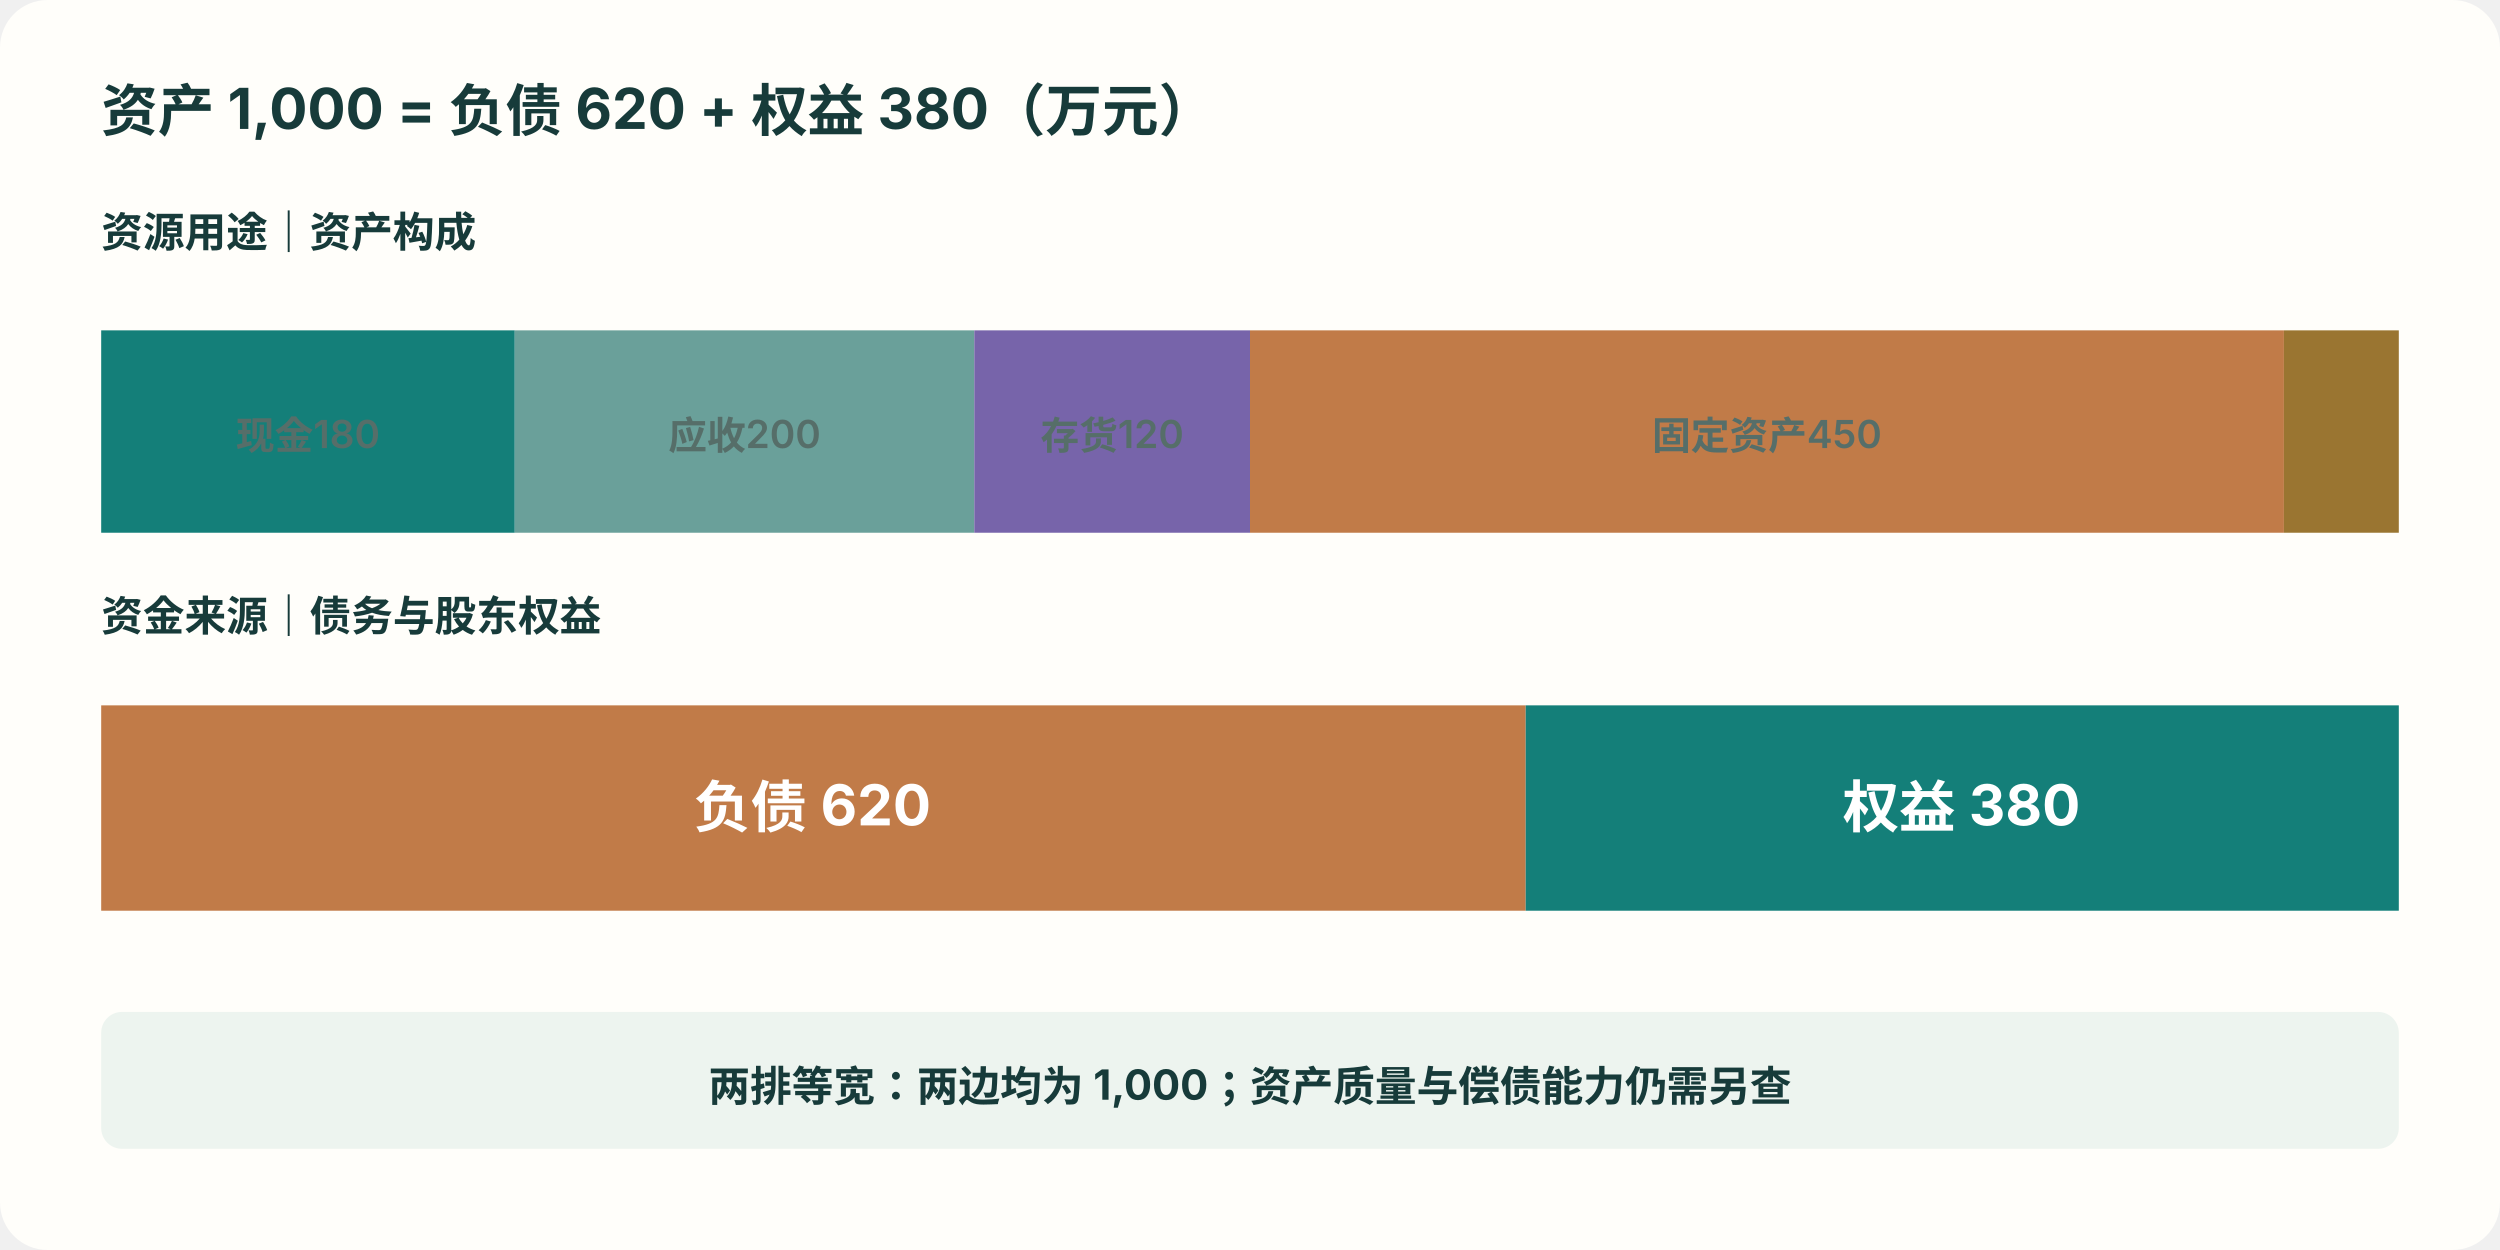
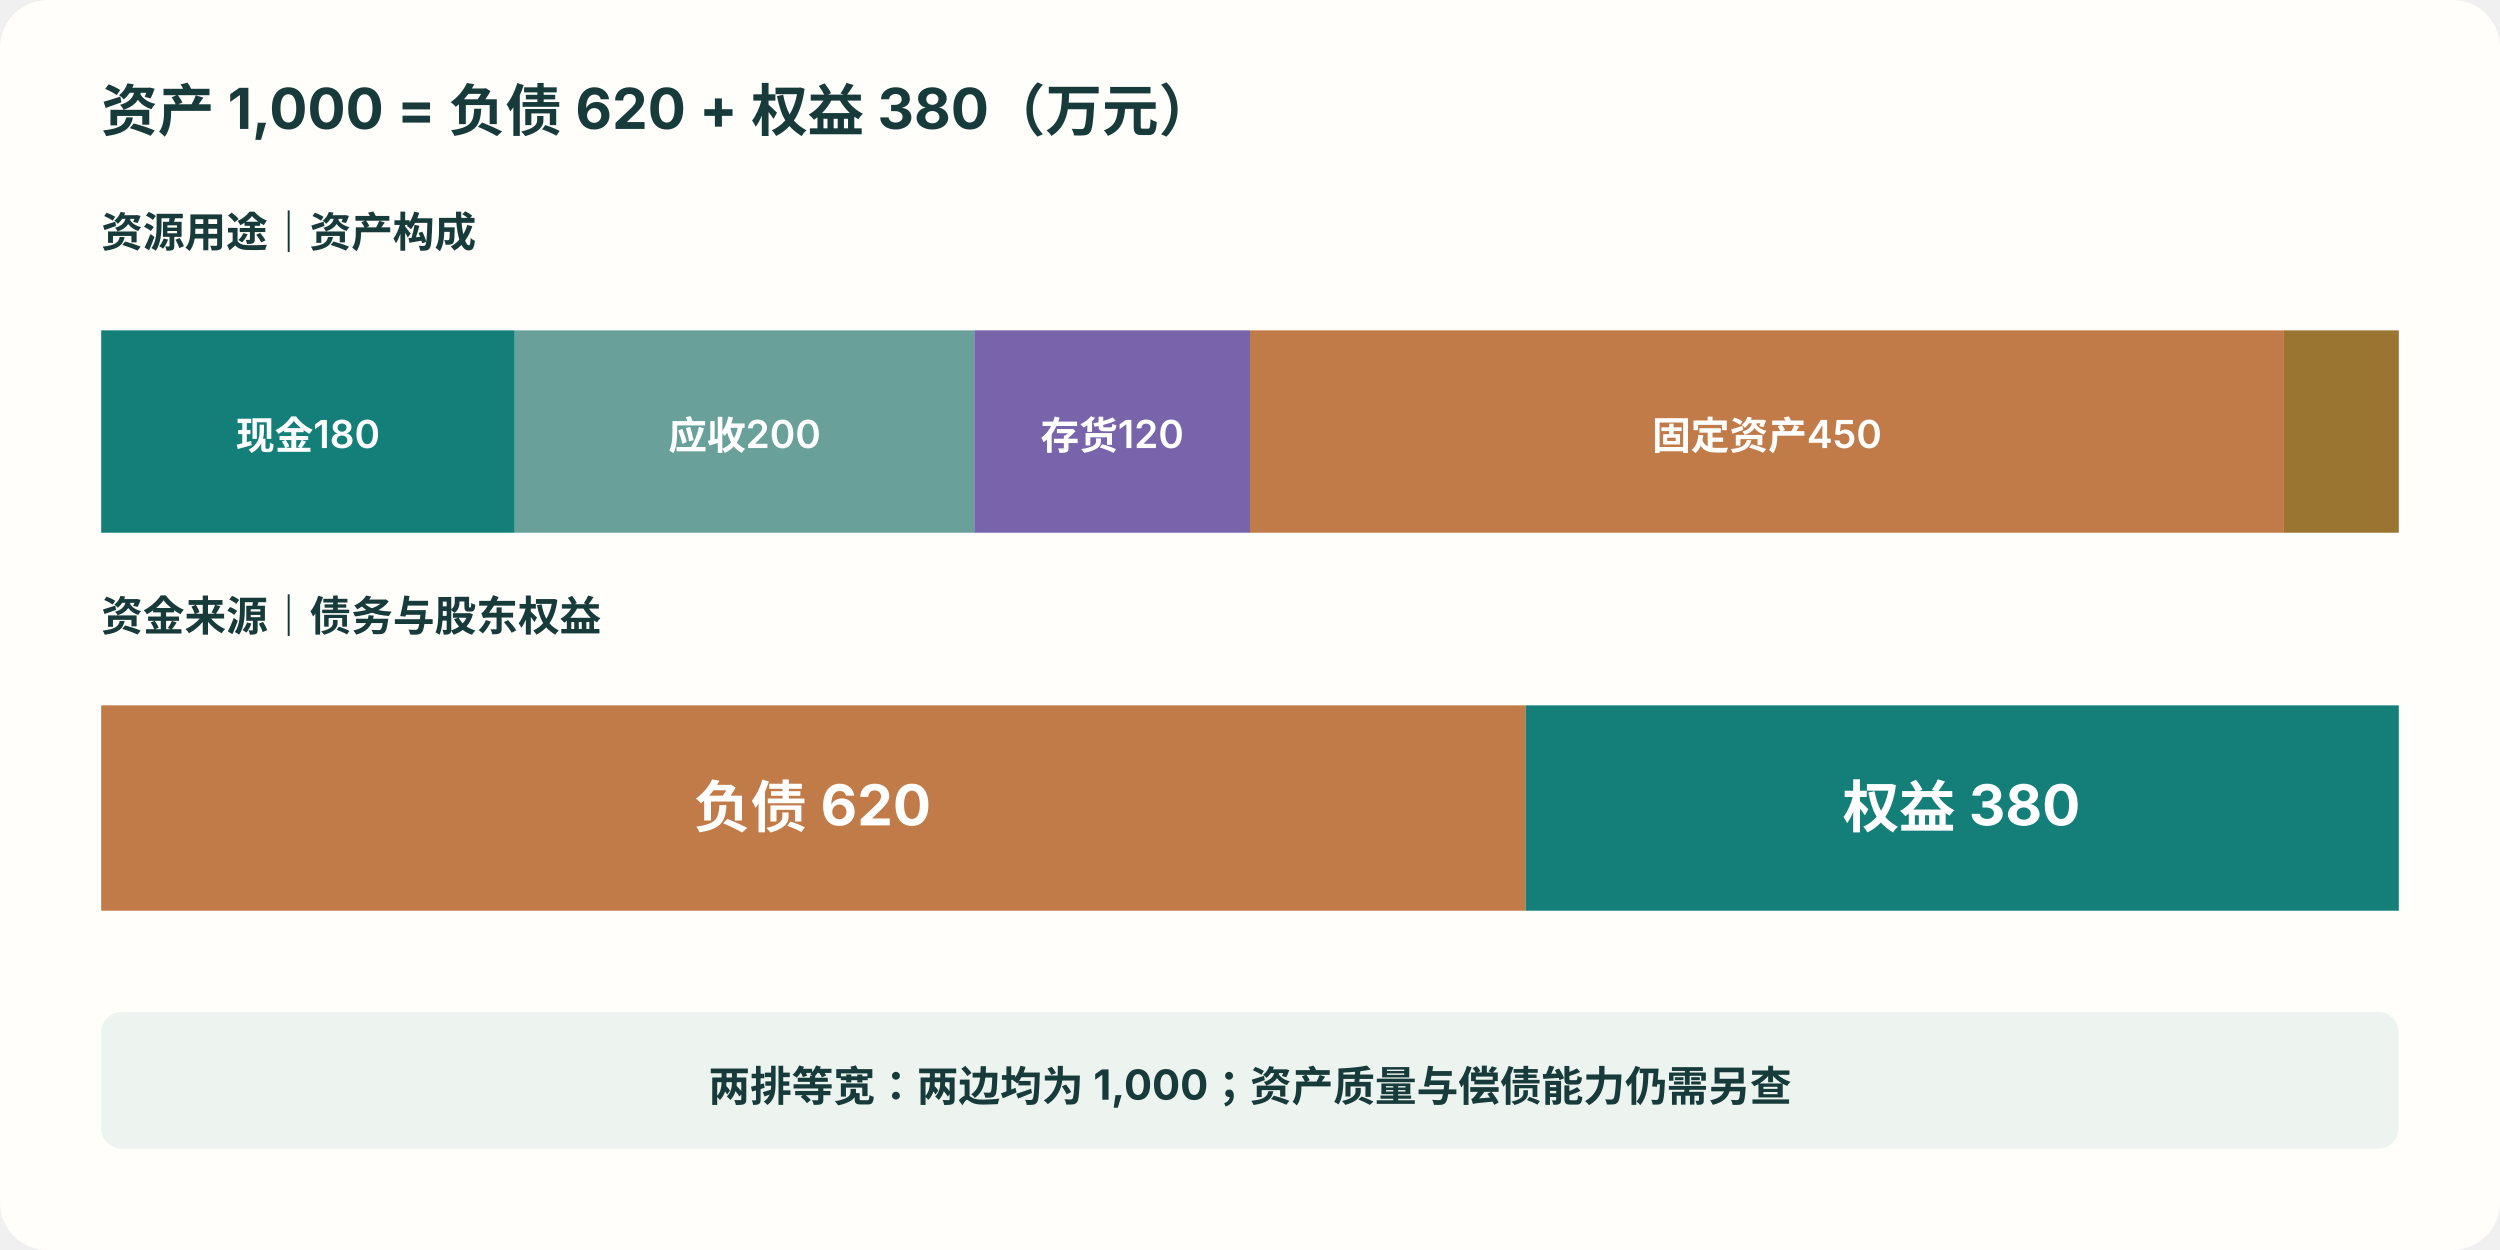
<svg xmlns="http://www.w3.org/2000/svg" viewBox="0 0 840 420" role="img" aria-labelledby="s03-title s03-desc">
  <defs>
    <marker id="arrow" markerWidth="8" markerHeight="8" refX="6" refY="3" orient="auto">
      <path d="M0 0 L6 3 L0 6" fill="none" stroke="#147f79" stroke-width="1.3" />
    </marker>
  </defs>
-   <style>.label{font:700 19px system-ui,-apple-system,"PingFang SC","Microsoft YaHei",sans-serif}.detail{font:500 15px system-ui,-apple-system,"PingFang SC","Microsoft YaHei",sans-serif;fill:#526964}.small{font:600 13px system-ui,-apple-system,"PingFang SC","Microsoft YaHei",sans-serif;fill:#566e69}.number{font:760 26px system-ui,-apple-system,"PingFang SC",sans-serif}.caption{font:700 14px system-ui,-apple-system,"PingFang SC",sans-serif;fill:#173b3a}</style>
+   <style>.label{font:700 19px system-ui,-apple-system,"PingFang SC","Microsoft YaHei",sans-serif}.detail{font:500 15px system-ui,-apple-system,"PingFang SC","Microsoft YaHei",sans-serif}.small{font:600 13px system-ui,-apple-system,"PingFang SC","Microsoft YaHei",sans-serif}.number{font:760 26px system-ui,-apple-system,"PingFang SC",sans-serif}.caption{font:700 14px system-ui,-apple-system,"PingFang SC",sans-serif;fill:#173b3a}</style>
  <rect width="840" height="420" fill="#fffefa" rx="16" />
  <text x="34" y="44" class="label" fill="#173b3a" text-anchor="start">资产 1,000 = 负债 620 + 权益 380（万元）</text>
  <text x="34" y="83" class="caption" fill="#173b3a" text-anchor="start">资源用途｜资产构成</text>
  <rect x="34" y="111" width="138.96" height="68" fill="#147f79" />
  <text x="103.48" y="151" class="small" fill="#fff" text-anchor="middle">现金180</text>
  <rect x="172.96" y="111" width="154.4" height="68" fill="#6aa09a" />
  <text x="250.16" y="151" class="small" fill="#fff" text-anchor="middle">应收200</text>
  <rect x="327.36" y="111" width="92.64" height="68" fill="#7764aa" />
  <text x="373.68" y="151" class="small" fill="#fff" text-anchor="middle">存货120</text>
  <rect x="420" y="111" width="347.4" height="68" fill="#c17b48" />
  <text x="593.7" y="151" class="small" fill="#fff" text-anchor="middle">固定资产450</text>
  <rect x="767.4" y="111" width="38.6" height="68" fill="#9a7531" />
  <text x="34" y="212" class="caption" fill="#173b3a" text-anchor="start">资金来源｜债务与股东权益</text>
  <rect x="34" y="237" width="478.64" height="69" fill="#c17b48" />
  <rect x="512.64" y="237" width="293.36" height="69" fill="#147f79" />
  <text x="273" y="278" class="label" fill="#fff" text-anchor="middle">负债 620</text>
  <text x="659" y="278" class="label" fill="#fff" text-anchor="middle">权益 380</text>
  <rect x="34" y="340" width="772" height="46" rx="7" fill="#edf4ef" />
  <text x="420" y="370" class="caption" fill="#173b3a" text-anchor="middle">两排等宽：两边均为 1,000；资产质量与偿债能力仍需另查</text>
</svg>
